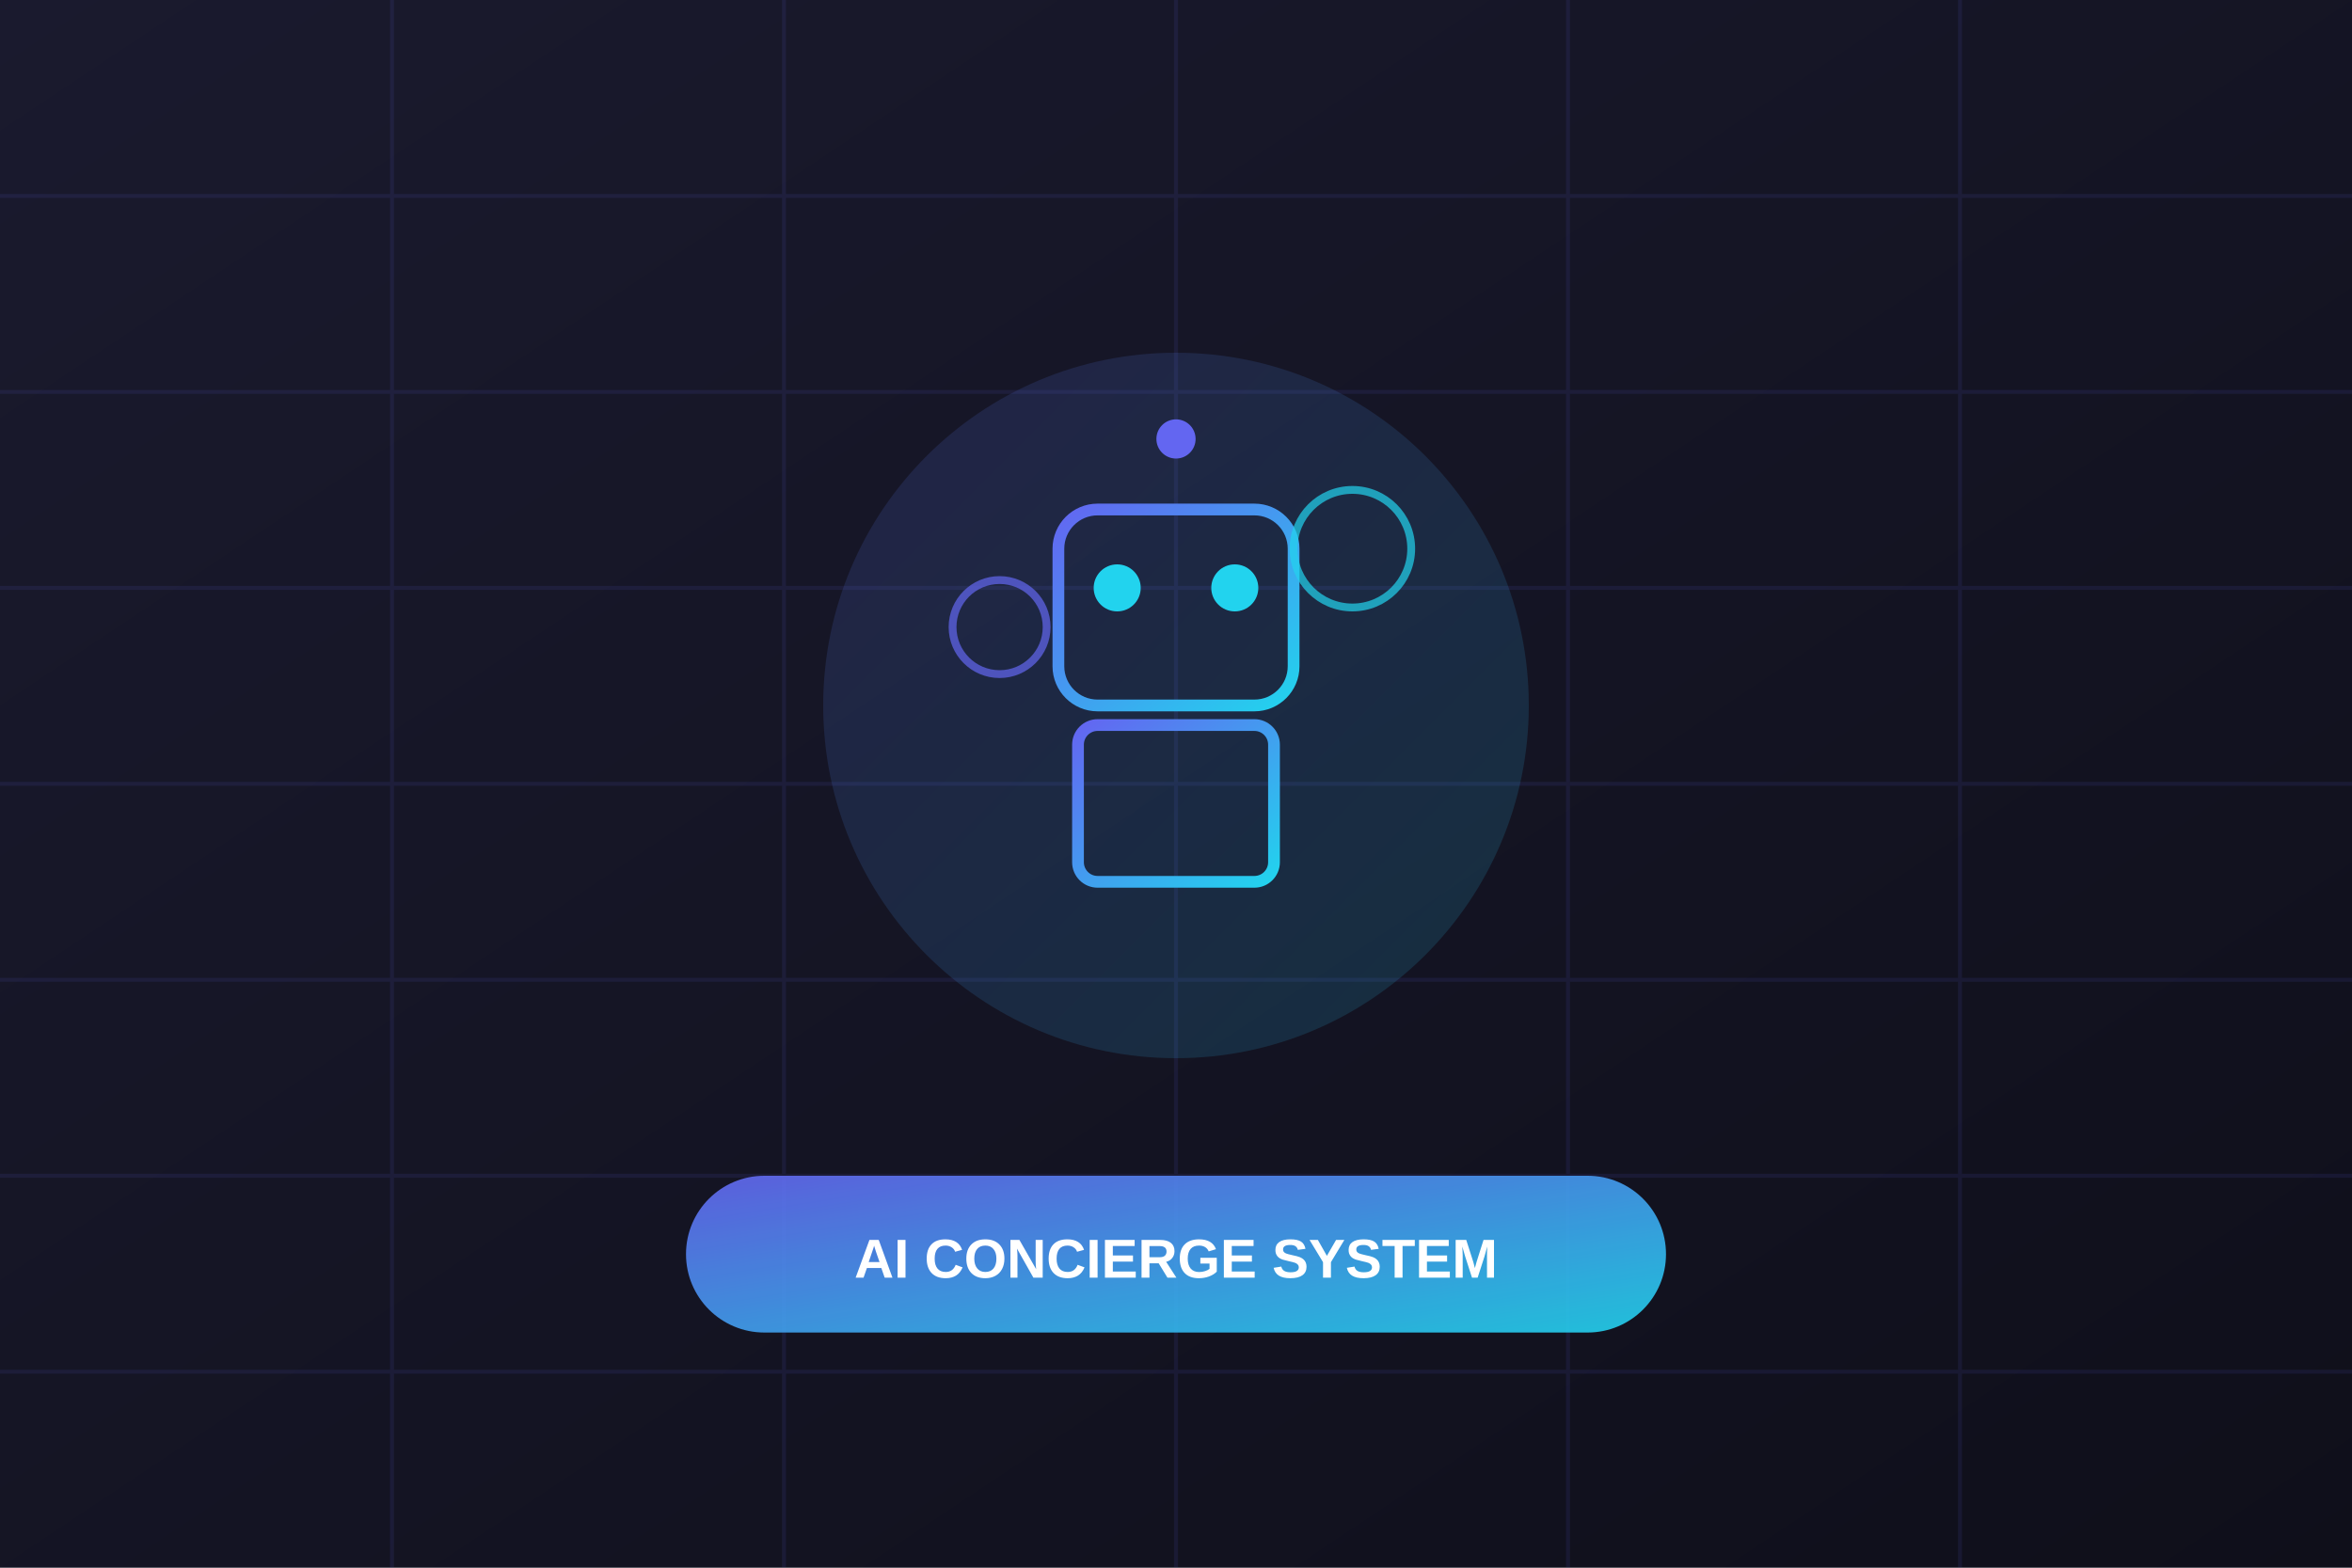
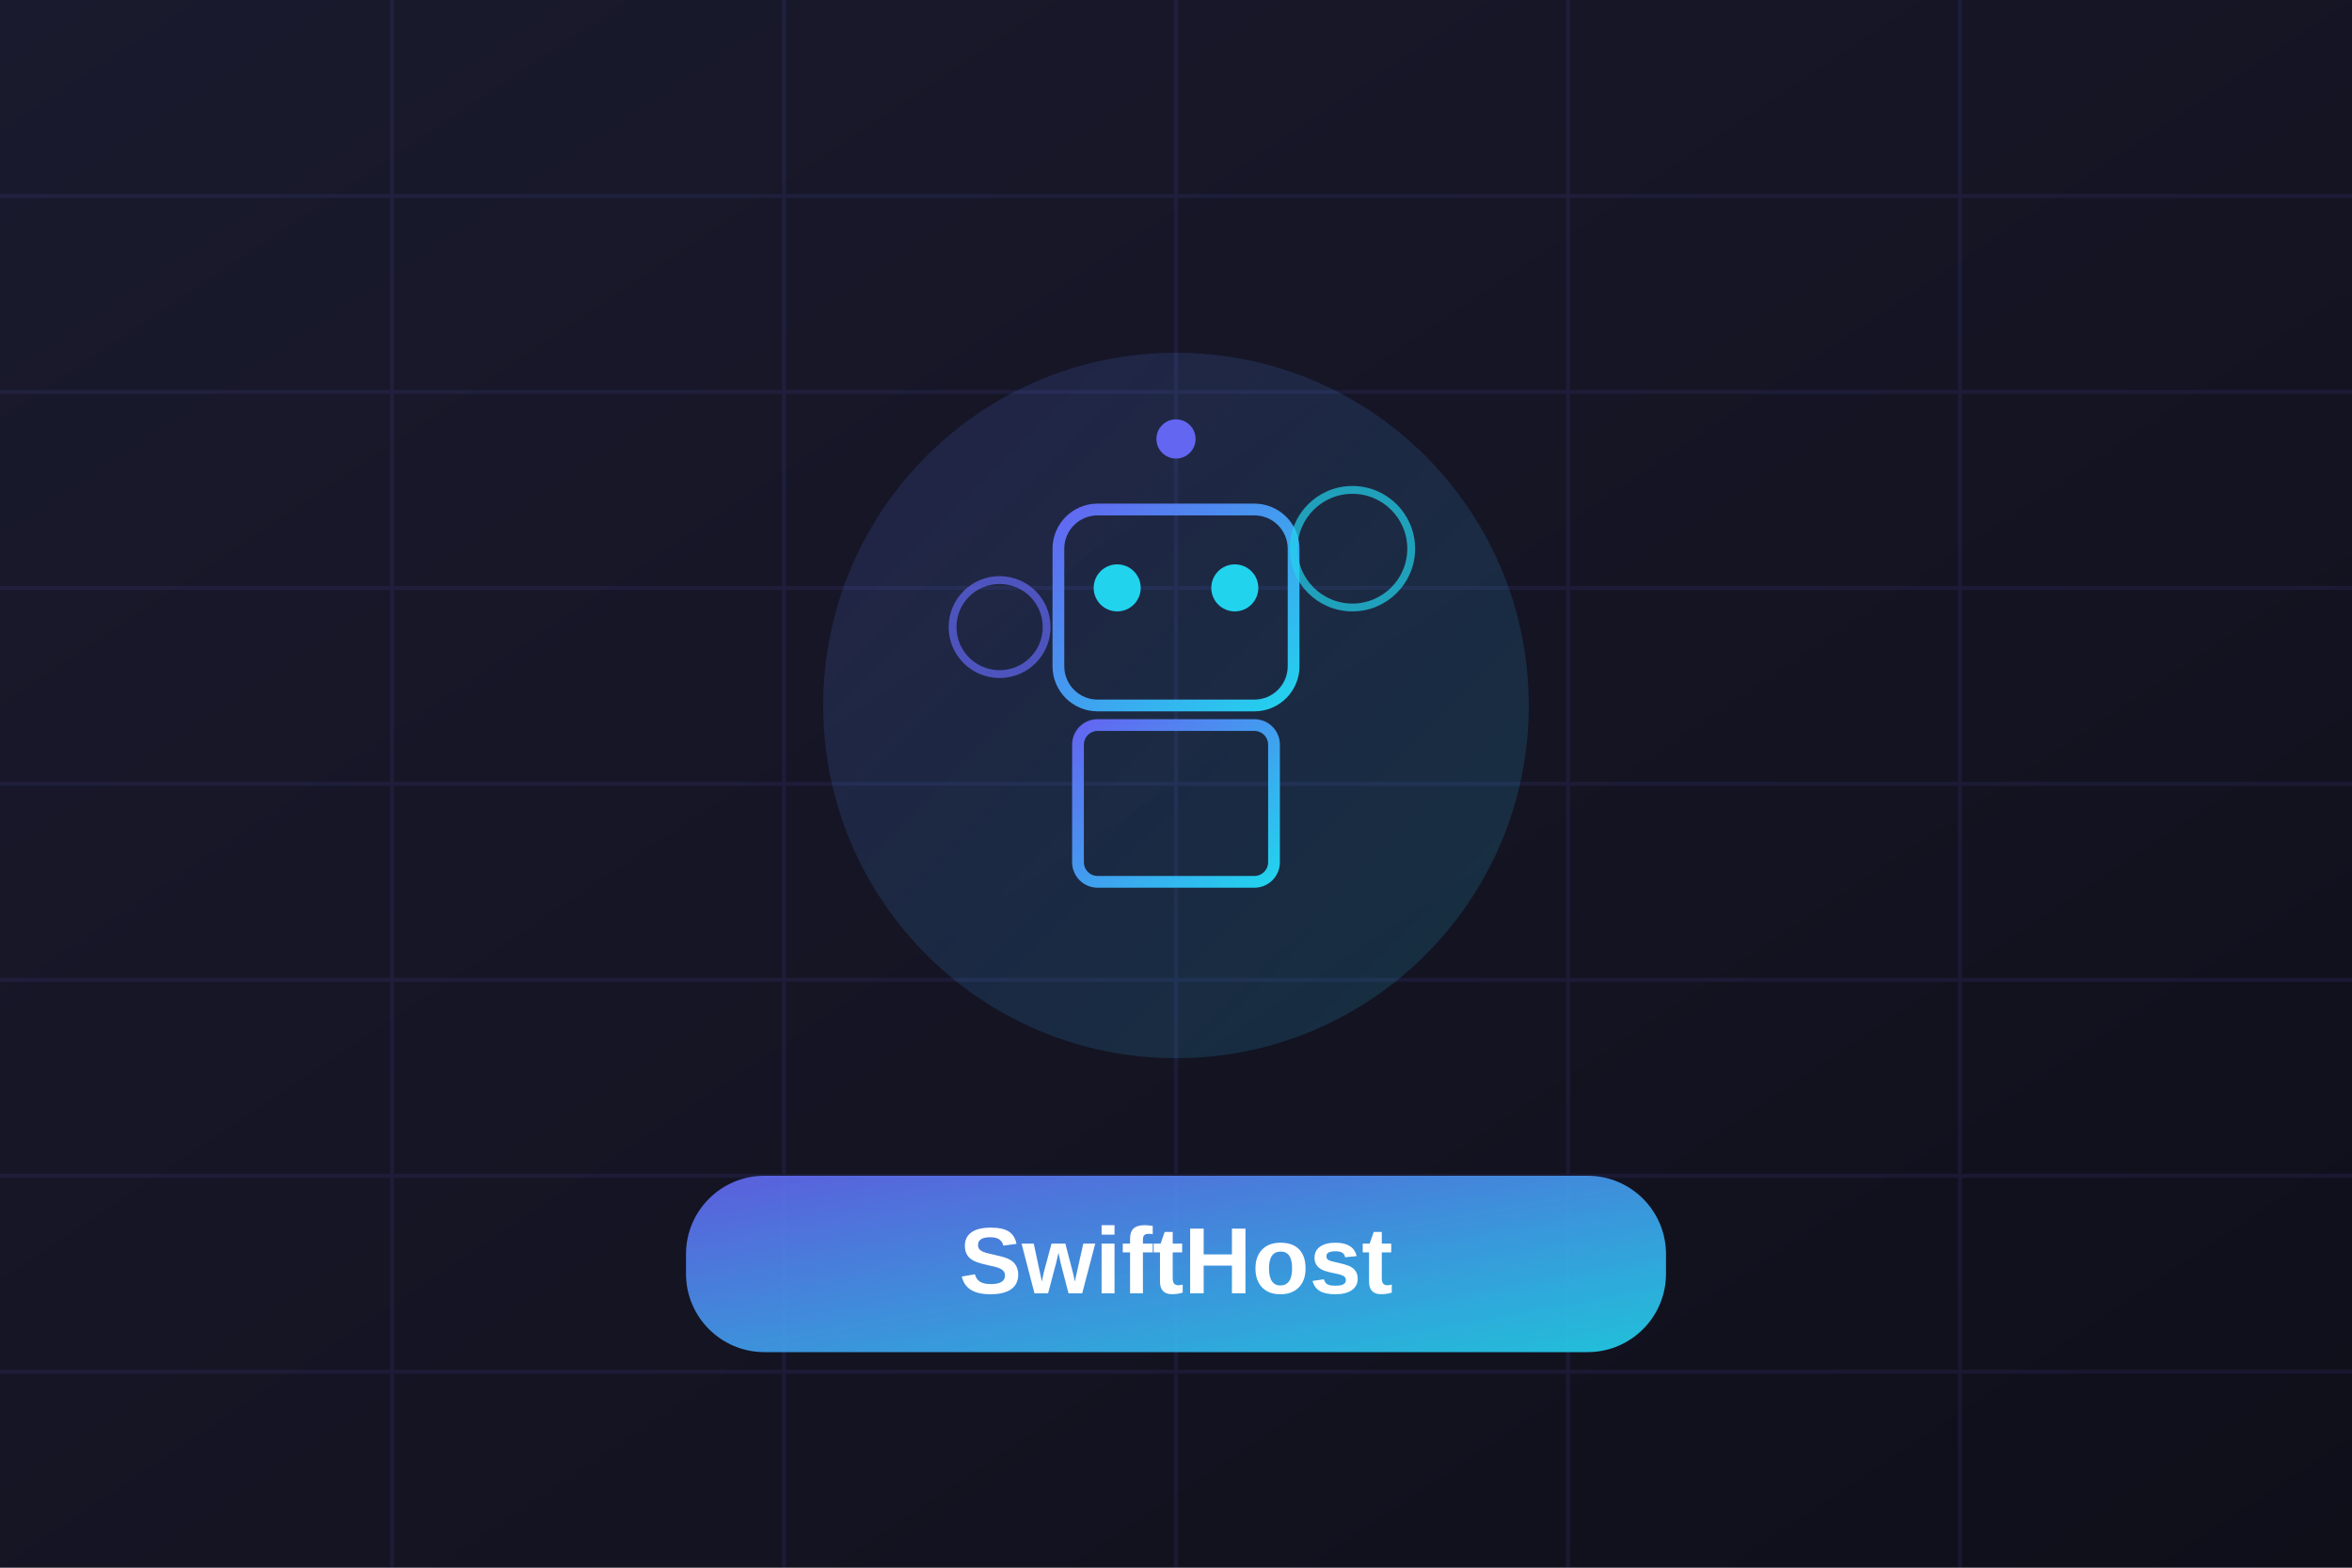
<svg xmlns="http://www.w3.org/2000/svg" width="600" height="400" viewBox="0 0 600 400">
  <defs>
    <linearGradient id="bg1" x1="0%" y1="0%" x2="100%" y2="100%">
      <stop offset="0%" style="stop-color:#1a1a2e" />
      <stop offset="100%" style="stop-color:#0f0f1a" />
    </linearGradient>
    <linearGradient id="accent1" x1="0%" y1="0%" x2="100%" y2="100%">
      <stop offset="0%" style="stop-color:#6366f1" />
      <stop offset="100%" style="stop-color:#22d3ee" />
    </linearGradient>
  </defs>
  <rect width="600" height="400" fill="url(#bg1)" />
  <g opacity="0.1">
    <line x1="0" y1="50" x2="600" y2="50" stroke="#6366f1" stroke-width="1" />
    <line x1="0" y1="100" x2="600" y2="100" stroke="#6366f1" stroke-width="1" />
    <line x1="0" y1="150" x2="600" y2="150" stroke="#6366f1" stroke-width="1" />
    <line x1="0" y1="200" x2="600" y2="200" stroke="#6366f1" stroke-width="1" />
    <line x1="0" y1="250" x2="600" y2="250" stroke="#6366f1" stroke-width="1" />
    <line x1="0" y1="300" x2="600" y2="300" stroke="#6366f1" stroke-width="1" />
    <line x1="0" y1="350" x2="600" y2="350" stroke="#6366f1" stroke-width="1" />
    <line x1="100" y1="0" x2="100" y2="400" stroke="#6366f1" stroke-width="1" />
    <line x1="200" y1="0" x2="200" y2="400" stroke="#6366f1" stroke-width="1" />
    <line x1="300" y1="0" x2="300" y2="400" stroke="#6366f1" stroke-width="1" />
    <line x1="400" y1="0" x2="400" y2="400" stroke="#6366f1" stroke-width="1" />
    <line x1="500" y1="0" x2="500" y2="400" stroke="#6366f1" stroke-width="1" />
  </g>
  <g transform="translate(250, 100)">
    <circle cx="50" cy="80" r="90" fill="url(#accent1)" opacity="0.15" />
    <rect x="20" y="30" width="60" height="50" rx="10" fill="none" stroke="url(#accent1)" stroke-width="3" />
    <circle cx="35" cy="50" r="6" fill="#22d3ee" />
    <circle cx="65" cy="50" r="6" fill="#22d3ee" />
    <line x1="50" y1="30" x2="50" y2="15" stroke="url(#accent1)" stroke-width="3" />
    <circle cx="50" cy="12" r="5" fill="#6366f1" />
    <rect x="25" y="85" width="50" height="40" rx="5" fill="none" stroke="url(#accent1)" stroke-width="3" />
    <circle cx="95" cy="40" r="15" fill="none" stroke="#22d3ee" stroke-width="2" opacity="0.7" />
    <circle cx="5" cy="60" r="12" fill="none" stroke="#6366f1" stroke-width="2" opacity="0.7" />
  </g>
-   <rect x="175" y="300" width="250" height="40" rx="20" fill="url(#accent1)" opacity="0.9" />
-   <text x="300" y="326" font-family="Arial, sans-serif" font-size="14" fill="white" text-anchor="middle" font-weight="600">AI CONCIERGE SYSTEM</text>
+   <rect x="175" y="300" width="250" height="45" rx="20" fill="url(#accent1)" opacity="0.9" />
+   <text x="300" y="330" font-family="Arial, sans-serif" font-size="24" fill="white" text-anchor="middle" font-weight="600">SwiftHost</text>
</svg>
